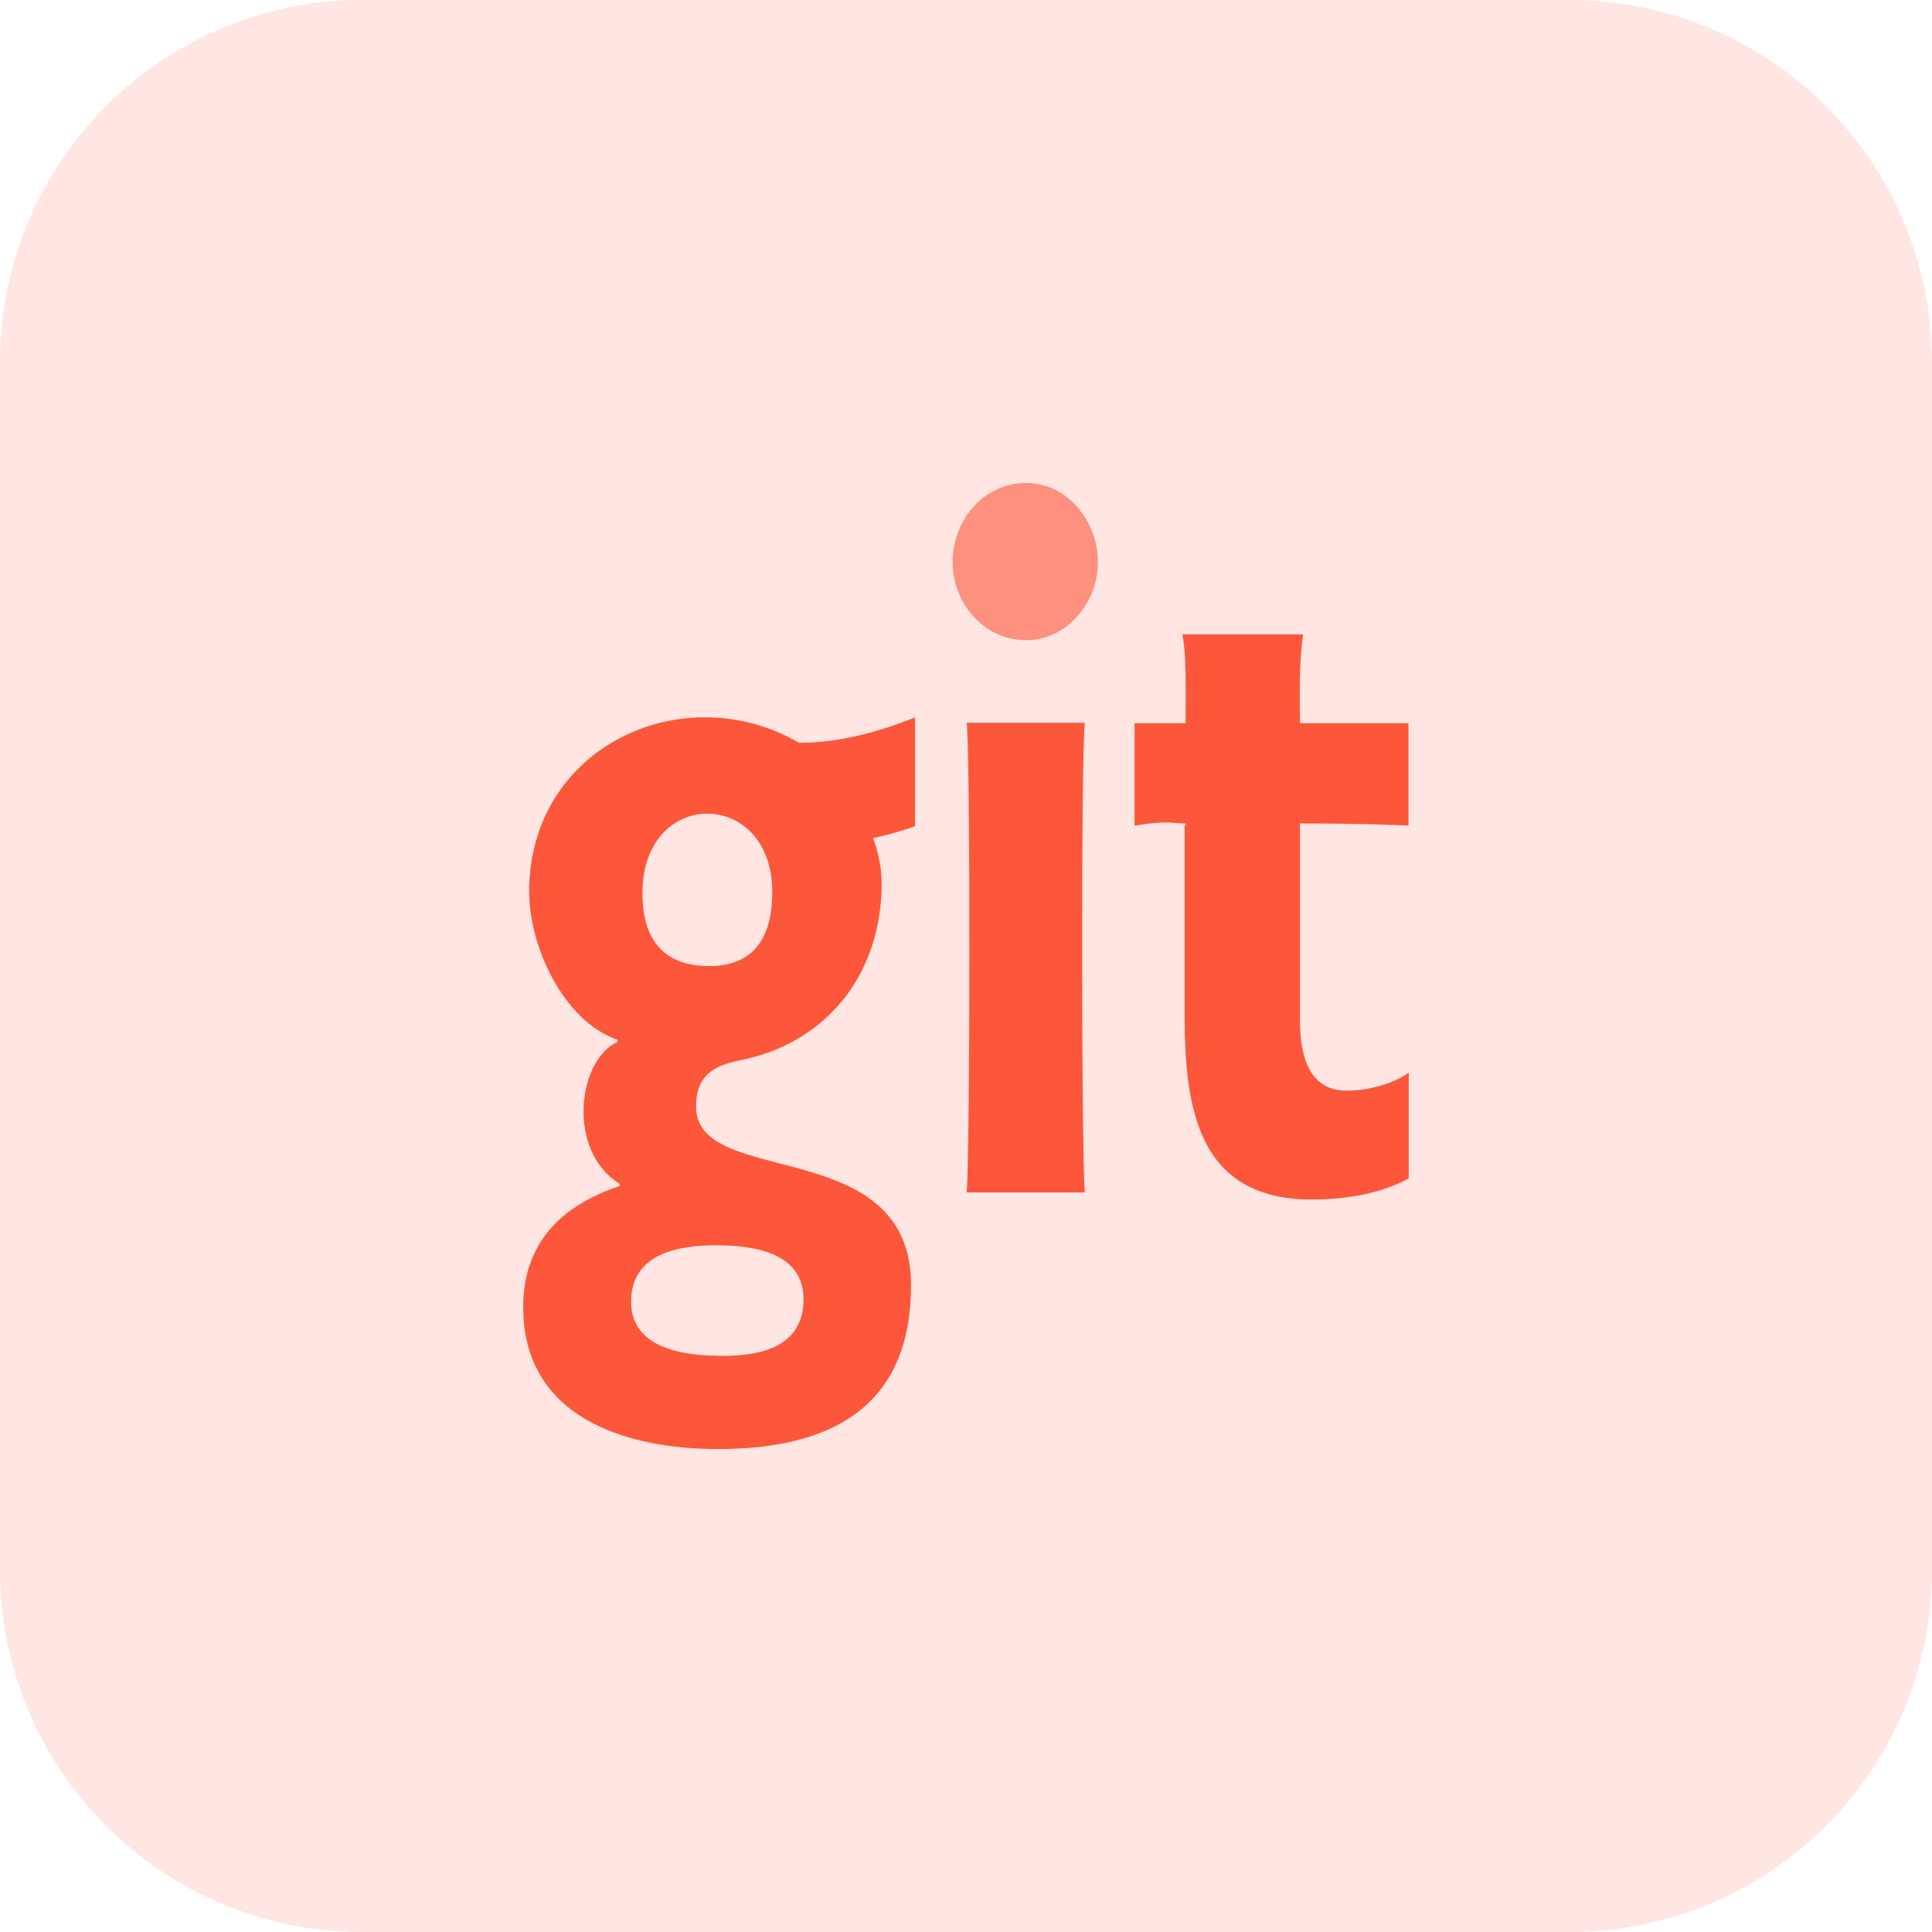
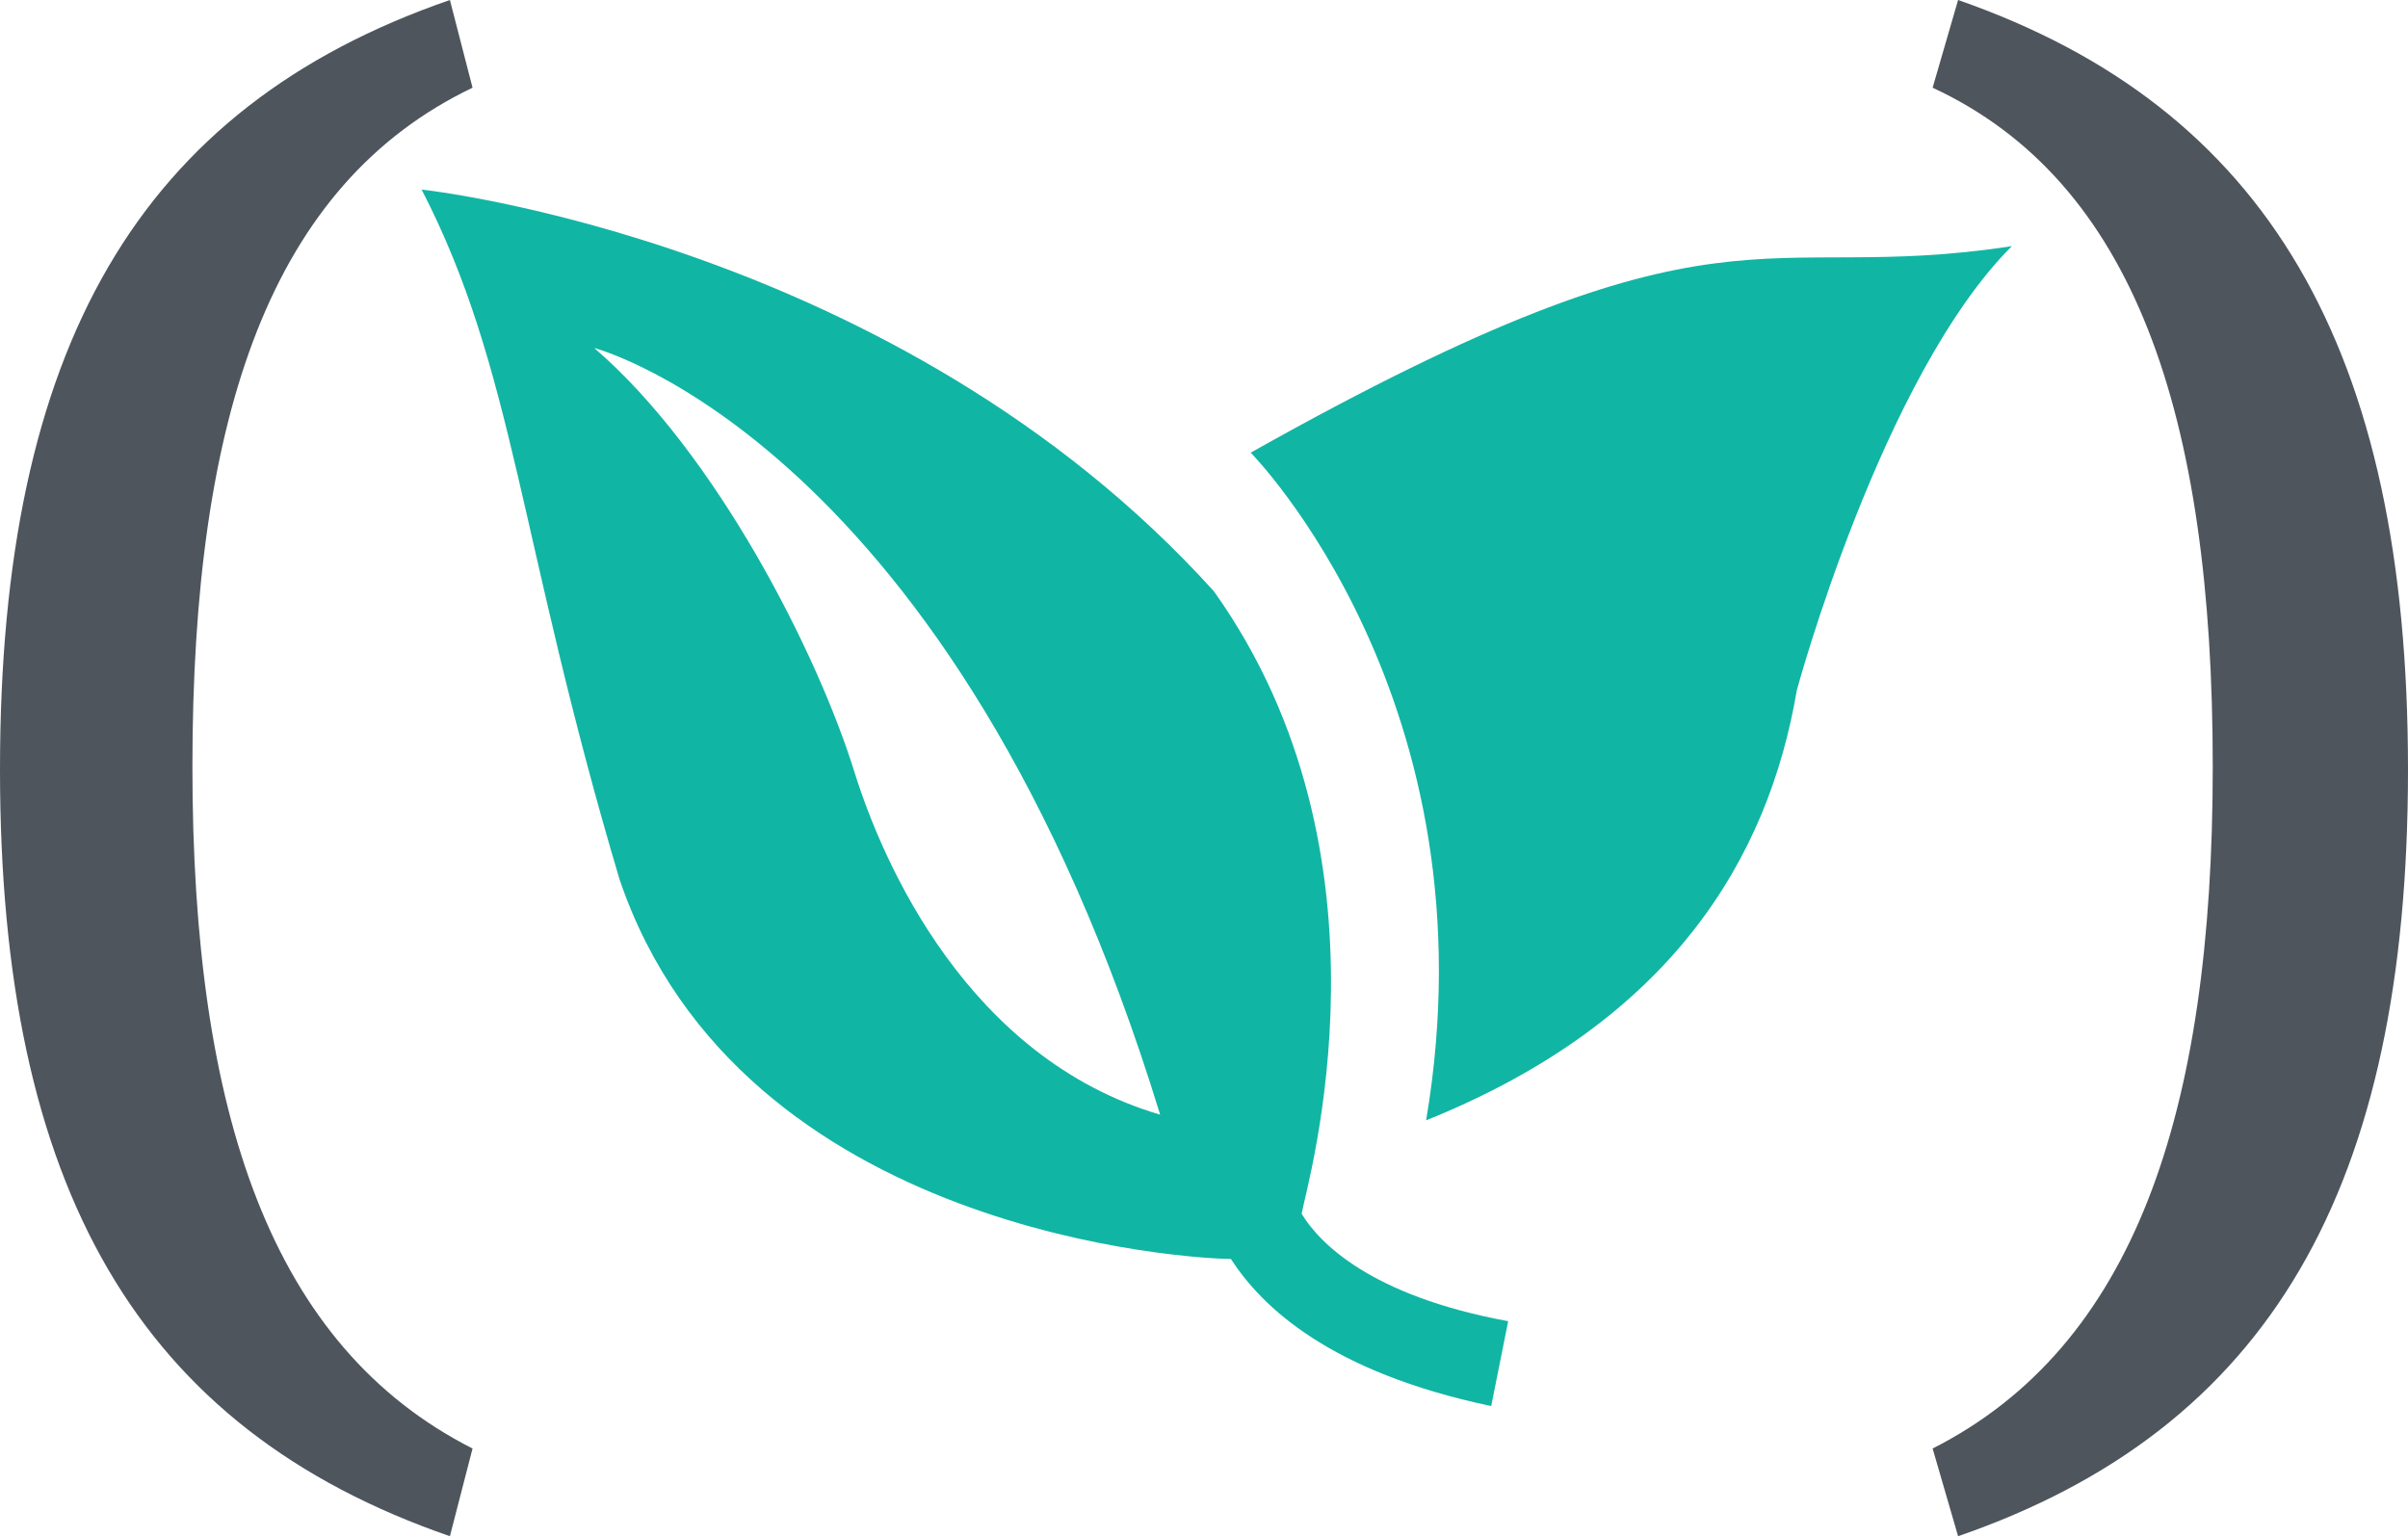
- <svg xmlns="http://www.w3.org/2000/svg" id="Bold" enable-background="new 0 0 32 32" height="512" viewBox="0 0 32 32" width="512">
-   <path d="m26 32h-20c-3.314 0-6-2.686-6-6v-20c0-3.314 2.686-6 6-6h20c3.314 0 6 2.686 6 6v20c0 3.314-2.686 6-6 6z" fill="#ffe6e2" />
-   <path d="m15.157 11.882c-.606.243-1.258.421-1.922.421-1.897-1.107-4.471.046-4.471 2.472h.001c0 .904.571 2.143 1.463 2.447v.036c-.663.296-.846 1.807.035 2.35v.036c-.963.322-1.597.939-1.597 2.007 0 1.839 1.72 2.35 3.226 2.35 1.834 0 3.198-.668 3.198-2.715 0-2.518-3.561-1.589-3.561-2.957 0-.482.254-.668.694-.76 1.463-.275 2.38-1.429 2.38-2.936 0-.261-.053-.507-.141-.75.236-.053.466-.118.694-.197v-1.804zm-3.3 8.744c.599-.001 1.452.107 1.452.892 0 .779-.687.939-1.329.939-.61 0-1.527-.097-1.527-.9.004-.795.78-.931 1.404-.931zm-.113-4.625c-.775-.001-1.103-.465-1.103-1.208 0-1.761 2.15-1.743 2.15-.018 0 .726-.282 1.226-1.047 1.226z" fill="#fc573b" />
-   <path d="m23.333 19.518v-1.75c-.282.197-.687.296-1.033.296-.652 0-.769-.643-.769-1.172v-3.253c1.118 0 1.798.036 1.798.036v-1.697h-1.798c0-.489-.018-.978.053-1.471h-1.999c.063.364.053.675.053 1.471h-.846v1.697c.589-.093.599-.036.846-.036v.036h-.017v3.132c0 1.554.222 3.061 2.108 3.061.529 0 1.136-.089 1.604-.35z" fill="#fc573b" />
-   <path d="m16.994 8c-.705 0-1.216.621-1.216 1.311 0 .679.518 1.293 1.216 1.293.68 0 1.191-.625 1.191-1.293.001-.668-.493-1.311-1.191-1.311z" fill="#fd907e" />
-   <path d="m16.011 11.971c.063.528.056 7.133 0 7.779h1.957c-.056-.642-.063-7.258 0-7.779z" fill="#fc573b" />
+ <svg xmlns="http://www.w3.org/2000/svg" version="1.1" id="Layer_1" x="0px" y="0px" viewBox="0 0 85.1 54.3" style="enable-background:new 0 0 85.1 54.3;" xml:space="preserve">
+   <style type="text/css">
+ 	.st0{fill:#11B5A4;}
+ 	.st1{fill:#4E555D;}
+ </style>
+   <g>
+     <g>
+       <g>
+         <path class="st0" d="M44.2,16c0,0,8.7,8.8,6.2,23.6c8.7-3.5,12.1-9.3,13.1-15.2c0,0,3-11.1,7.6-15.7C62,10.1,61.1,6.5,44.2,16z" />
+         <path class="st0" d="M46,42.9C46,42.9,46,42.9,46,42.9c0.2-1.1,3.6-12.6-3.1-22c-11.2-12.4-28-14.2-28-14.2     c3.3,6.4,3.4,12.3,7,24.4c4.3,12.6,20.4,13.4,21.6,13.4c1.1,1.7,3.5,4,9.2,5.2l0.6-3C48.4,45.8,46.6,43.9,46,42.9z M30.2,27.3     c-1.3-4.2-4.9-11.3-9.2-15c0,0,12.7,3.3,20,27.1C34.2,37.4,31.2,30.5,30.2,27.3z" />
+       </g>
+       <g>
+         <path class="st1" d="M16.7,3.1c-7.1,3.4-9.9,11.5-9.9,24c0,12.3,2.8,20.5,9.9,24.1l-0.8,3.1C4.9,50.5,0,42,0,27.2     C0,12.3,4.9,3.8,15.9,0L16.7,3.1z" />
+         <path class="st1" d="M69.2,0c10.9,3.8,15.9,12.3,15.9,27.2c0,14.8-4.9,23.3-15.9,27.1l-0.9-3.1c7.1-3.6,9.9-11.8,9.9-24.1     c0-12.5-2.8-20.7-9.9-24L69.2,0z" />
+       </g>
+     </g>
+   </g>
</svg>
